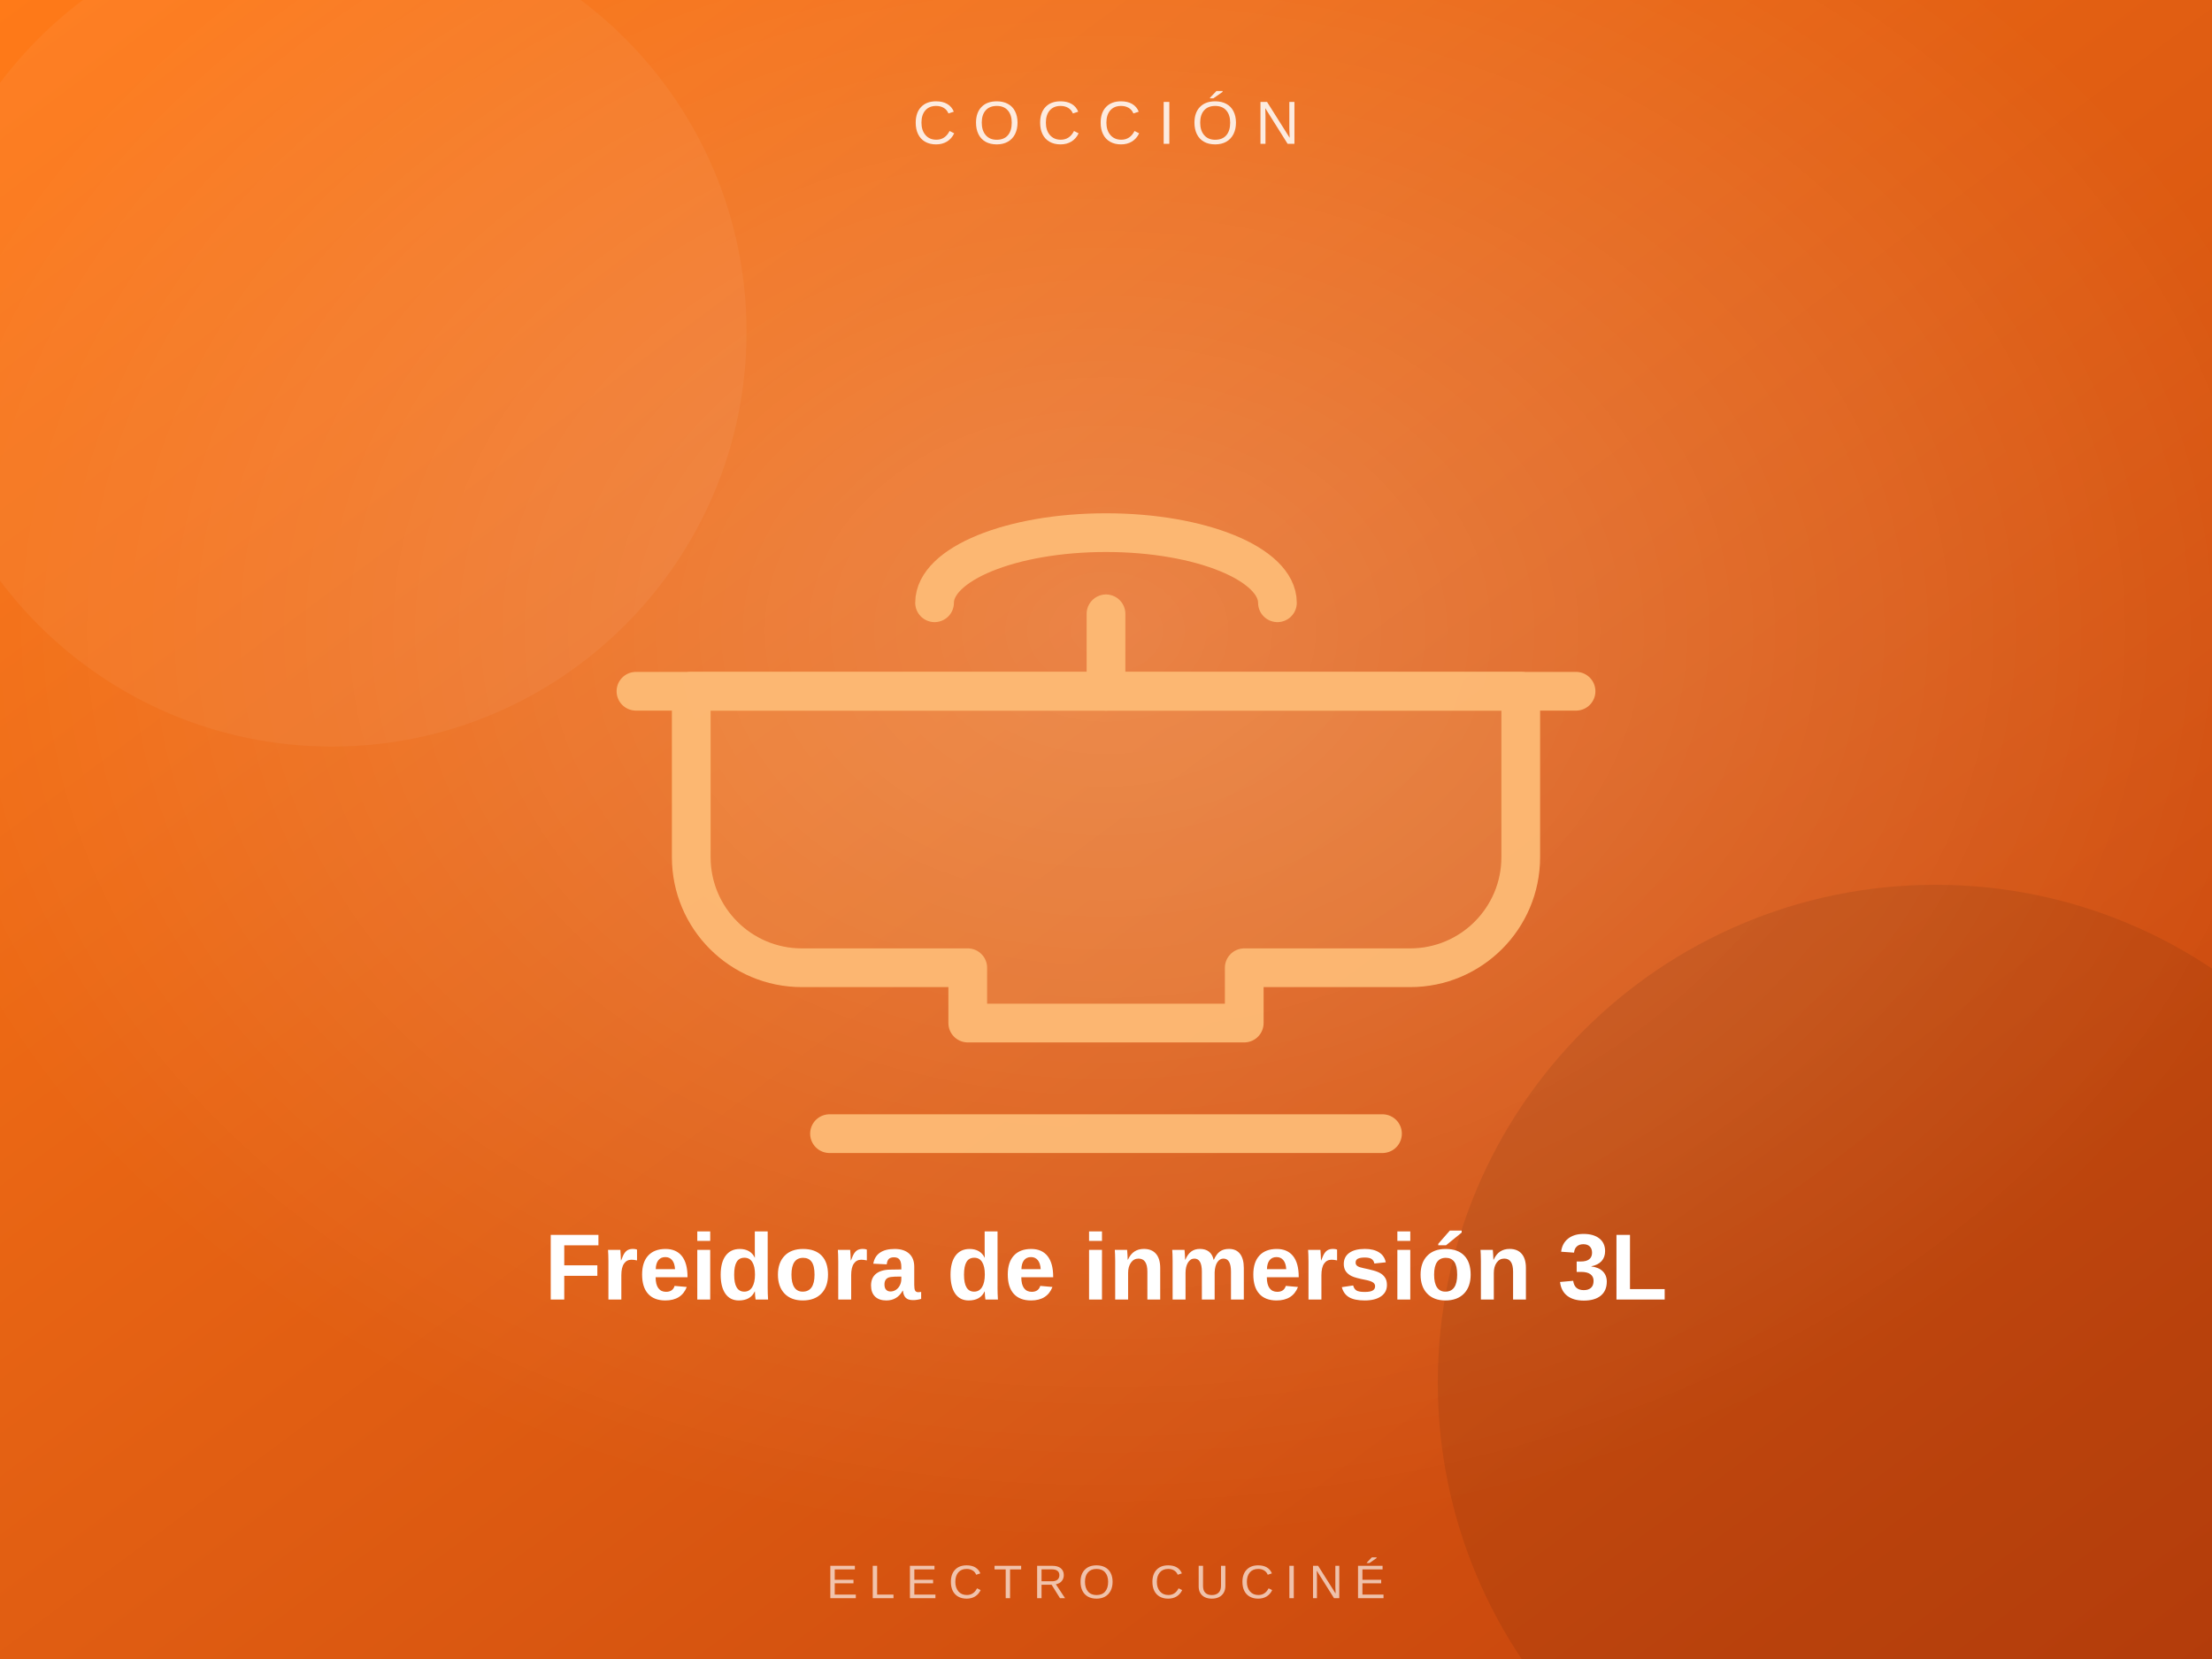
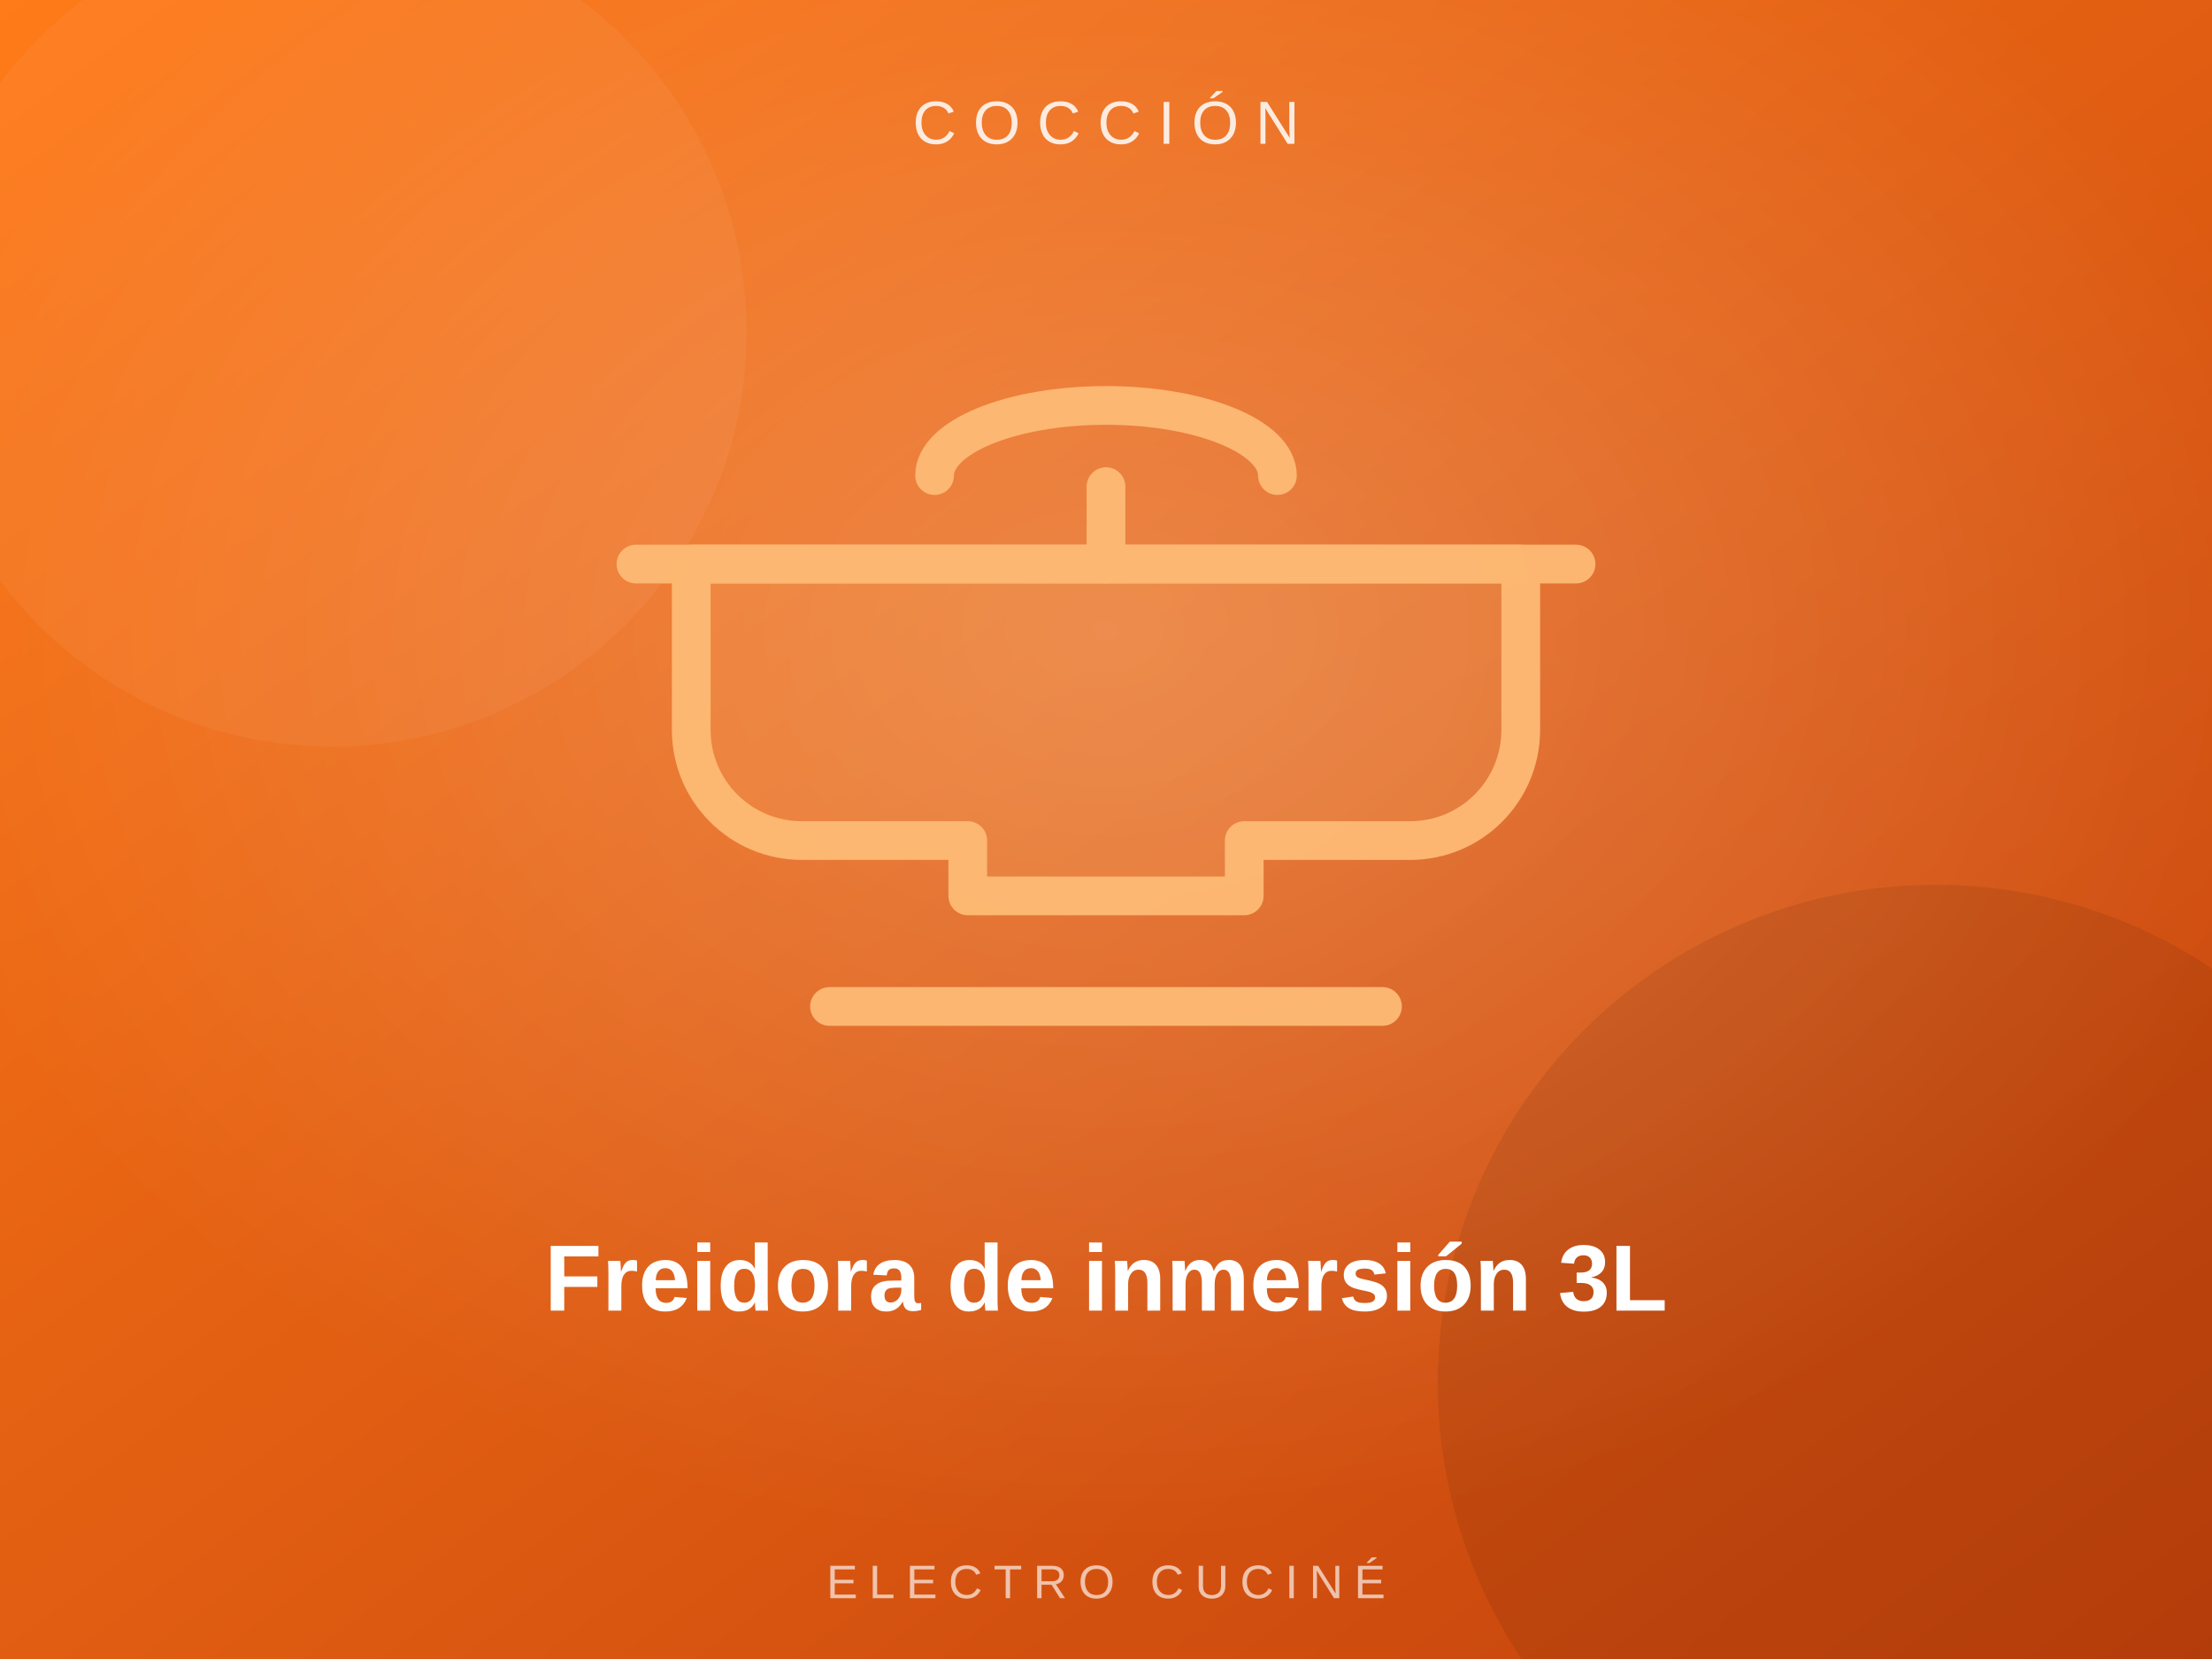
<svg xmlns="http://www.w3.org/2000/svg" viewBox="0 0 800 600" role="img" aria-label="Freidora de inmersión 3L">
  <defs>
    <linearGradient id="fondo" x1="0" y1="0" x2="1" y2="1">
      <stop offset="0" stop-color="#ff7a18" />
      <stop offset="1" stop-color="#c2410c" />
    </linearGradient>
    <radialGradient id="halo" cx="0.5" cy="0.38" r="0.55">
      <stop offset="0" stop-color="#ffffff" stop-opacity="0.22" />
      <stop offset="1" stop-color="#ffffff" stop-opacity="0" />
    </radialGradient>
  </defs>
  <rect width="800" height="600" fill="url(#fondo)" />
  <rect width="800" height="600" fill="url(#halo)" />
  <circle cx="120" cy="120" r="150" fill="#ffffff" fill-opacity="0.05" />
  <circle cx="700" cy="500" r="180" fill="#000000" fill-opacity="0.08" />
  <text x="400" y="52" text-anchor="middle" font-family="Arial, Helvetica, sans-serif" font-size="22" letter-spacing="6" fill="#ffffff" fill-opacity="0.85">COCCIÓN</text>
-   <g stroke="#fdba74" stroke-width="14" stroke-linecap="round" stroke-linejoin="round" fill="none" opacity="0.95">
+   <g transform="translate(0, -46)" stroke="#fdba74" stroke-width="14" stroke-linecap="round" stroke-linejoin="round" fill="none" opacity="0.95">
    <path d="M250 250 h300 v60 a40 40 0 0 1 -40 40 h-60 v20 h-100 v-20 h-60 a40 40 0 0 1 -40 -40 z" fill="#fdba74" fill-opacity="0.18" />
    <path d="M230 250 h340" />
    <path d="M400 250 v-28" />
    <path d="M338 218 a44 18 0 0 1 124 0" />
    <path d="M300 410 h200" />
  </g>
  <text text-anchor="middle" font-family="Arial, Helvetica, sans-serif" font-weight="700" font-size="34" fill="#ffffff">
-     <tspan x="400" y="470">Freidora de inmersión 3L</tspan>
+     <tspan x="400" y="474">Freidora de inmersión 3L</tspan>
  </text>
  <text x="400" y="578" text-anchor="middle" font-family="Arial, Helvetica, sans-serif" font-size="17" letter-spacing="4" fill="#ffffff" fill-opacity="0.65">ELECTRO CUCINÉ</text>
</svg>
